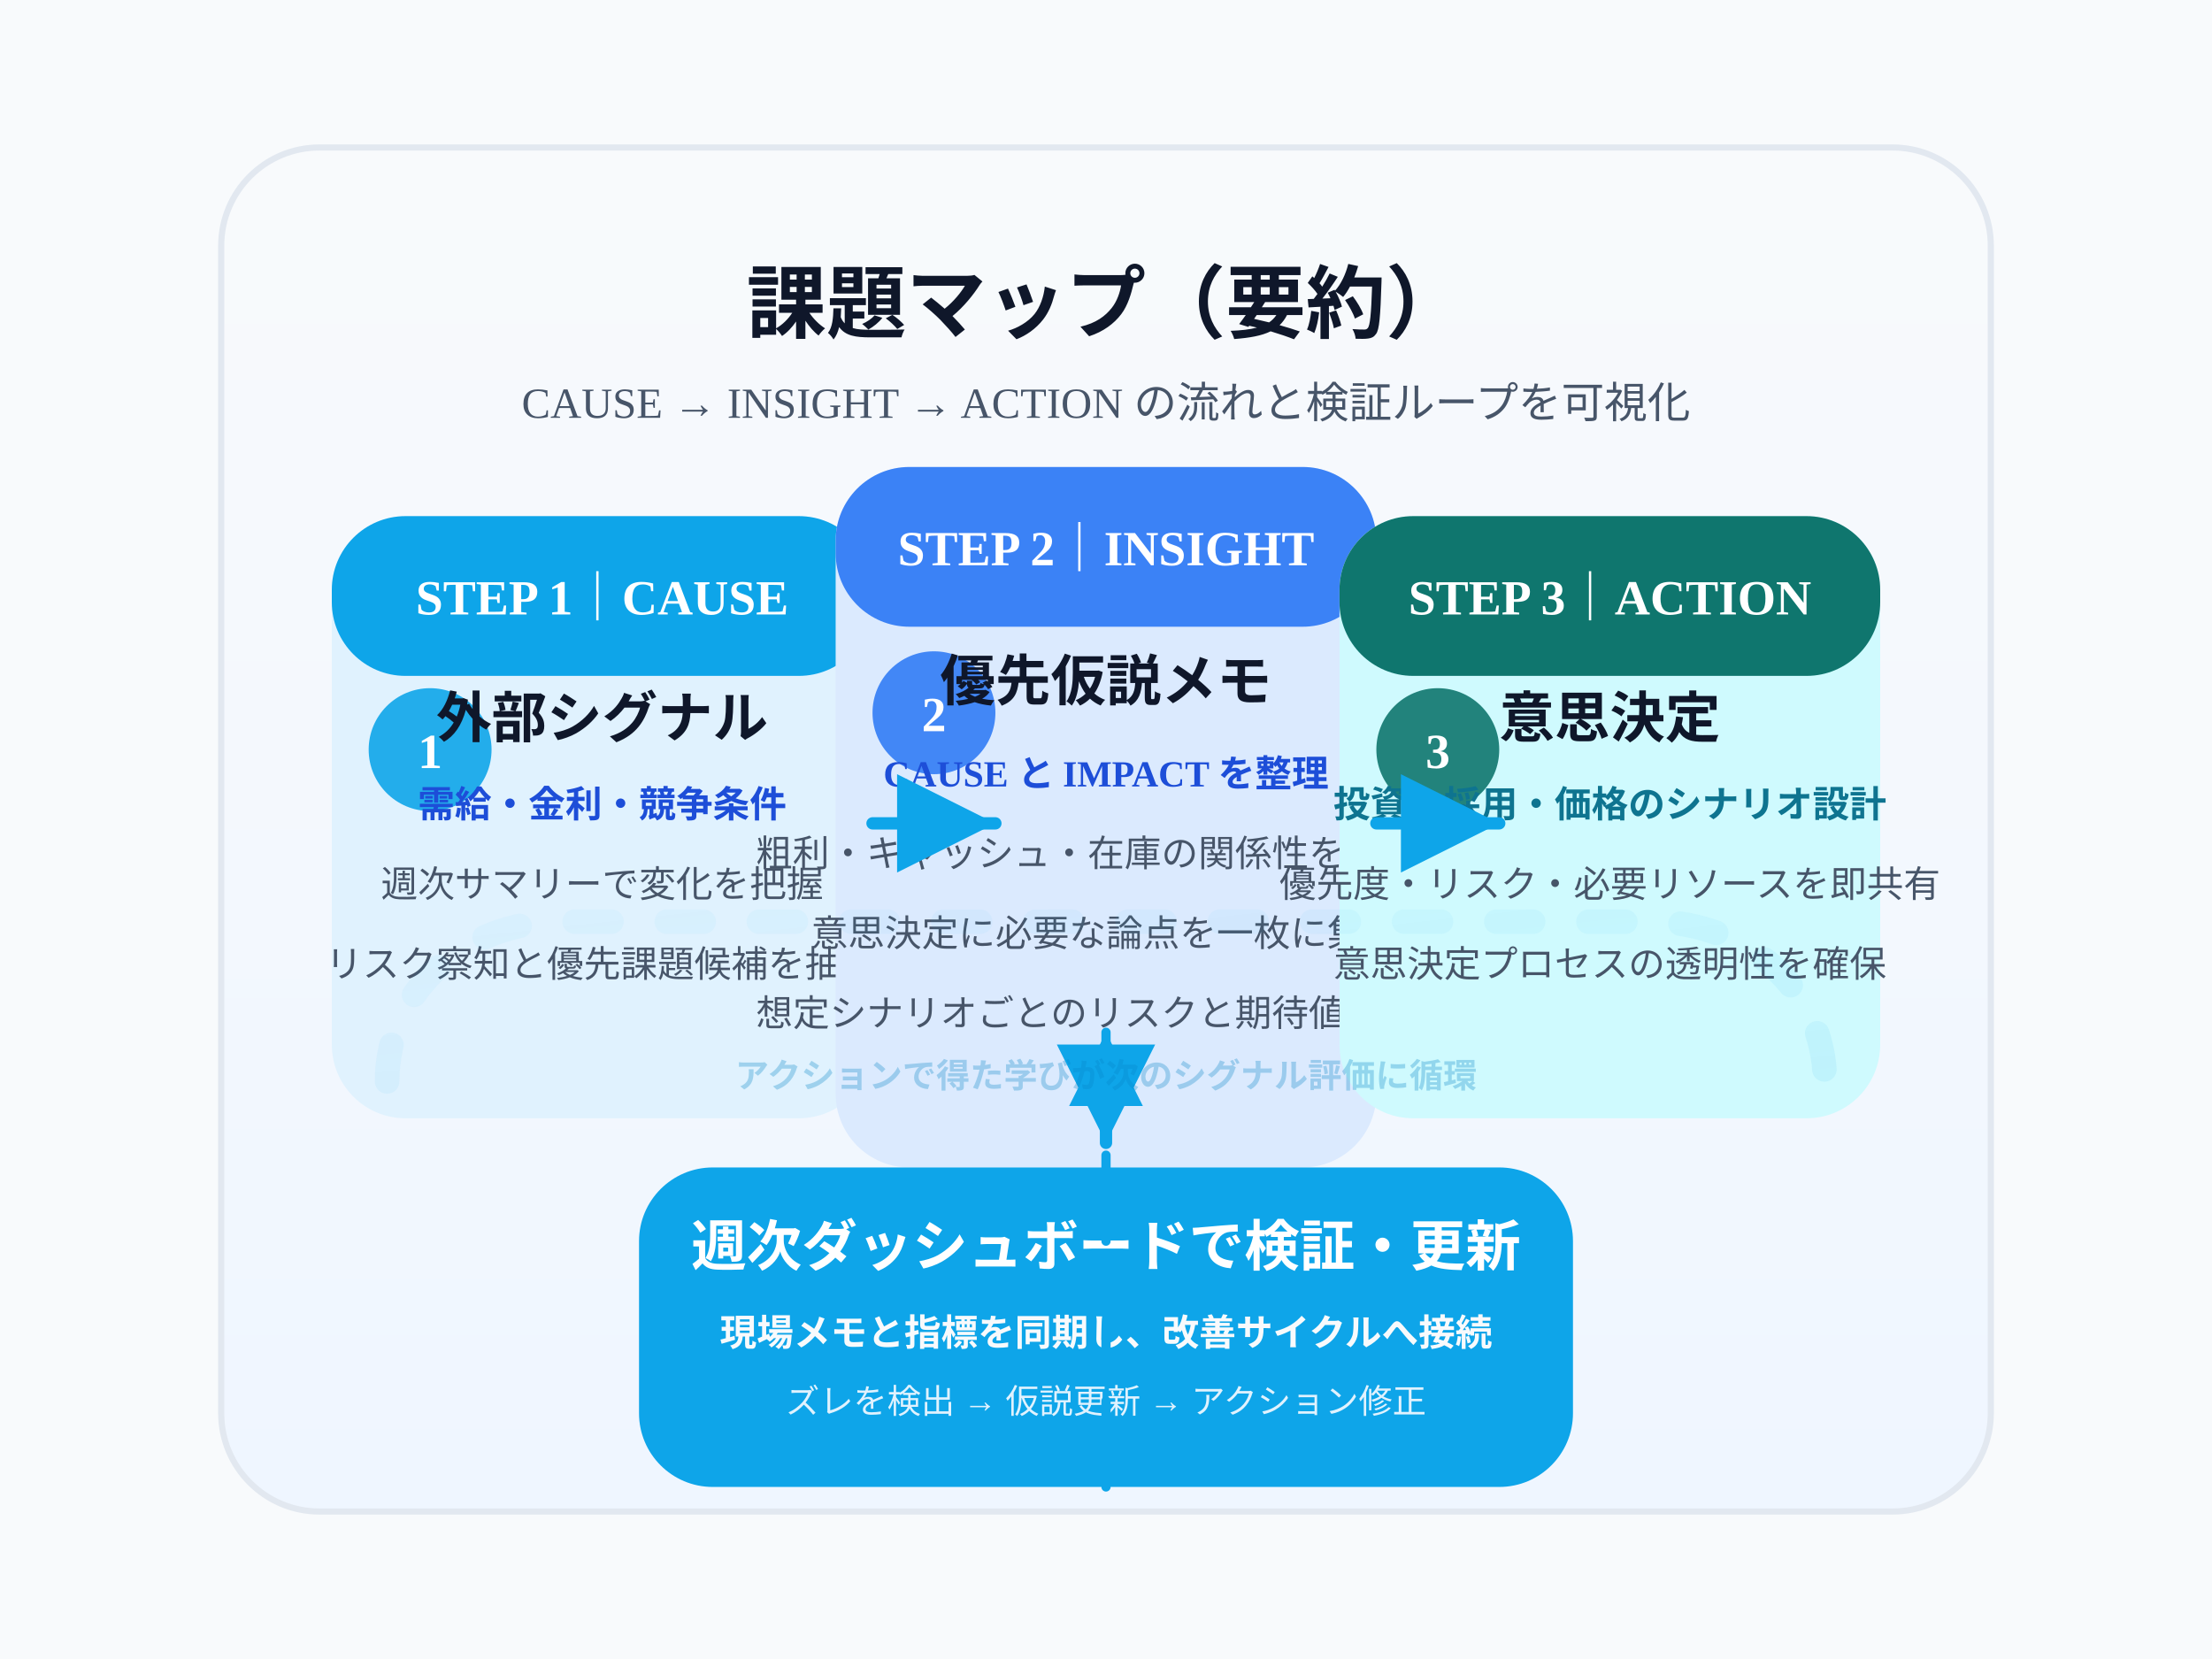
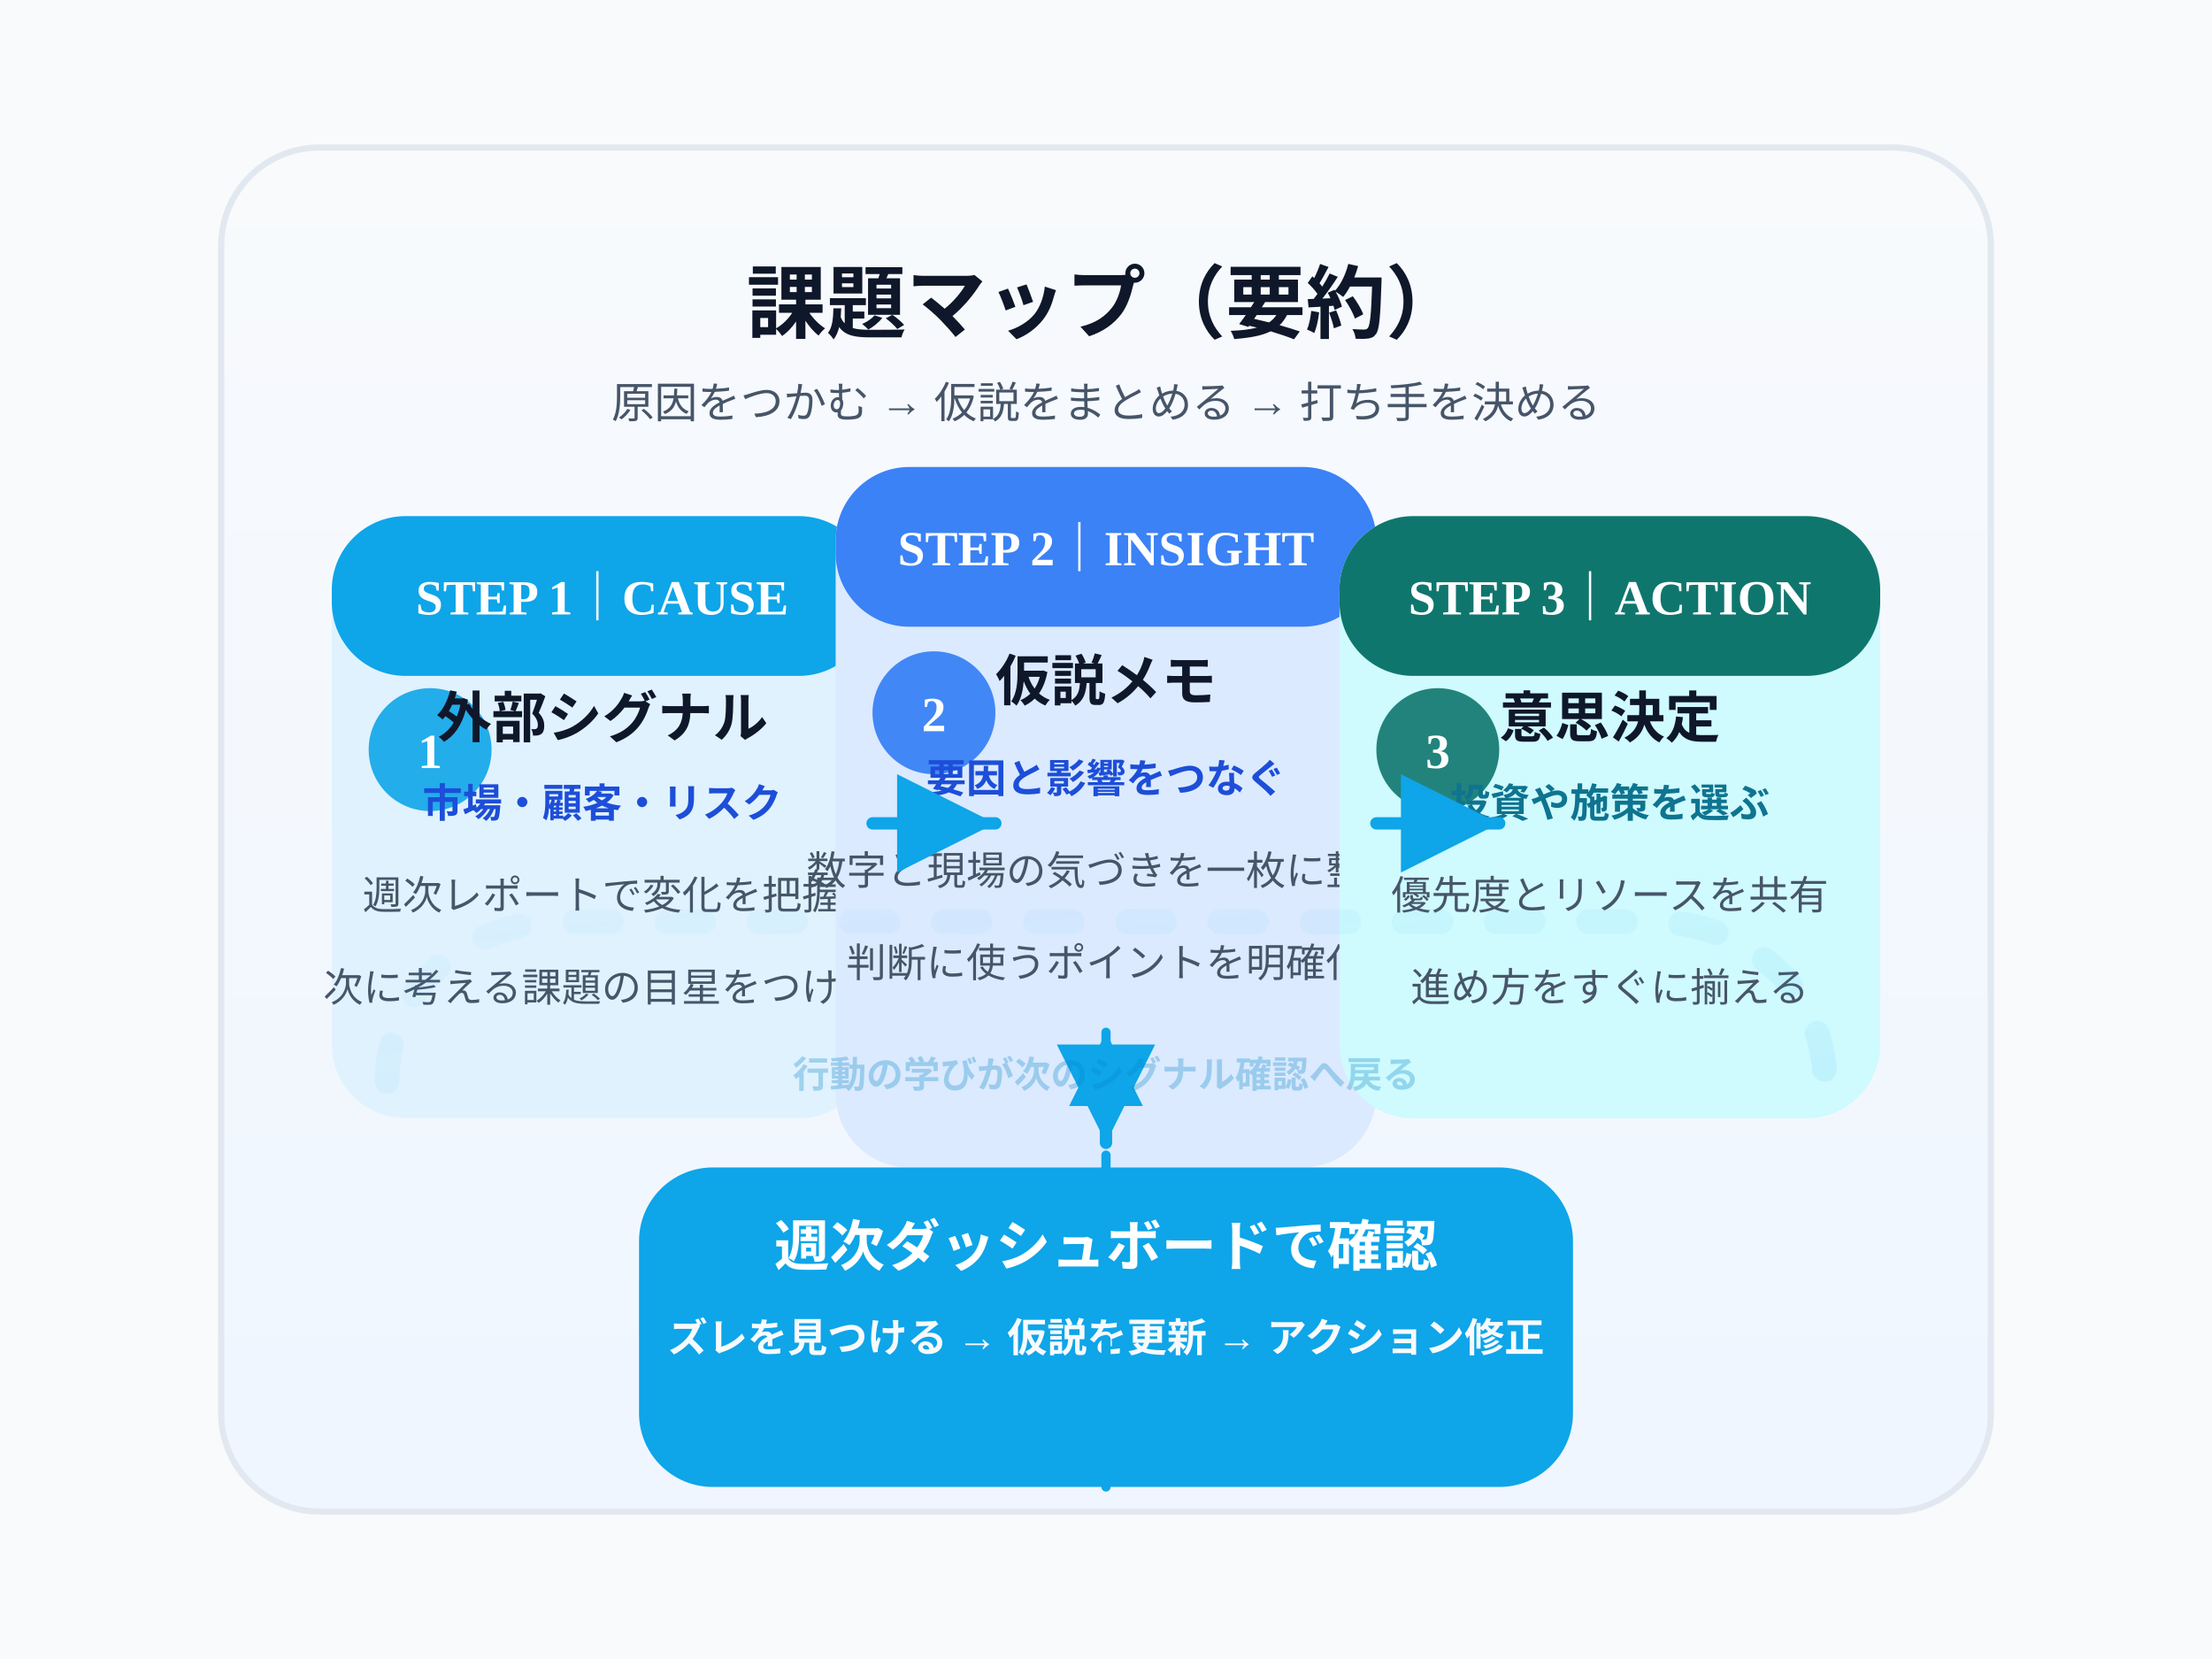
<svg xmlns="http://www.w3.org/2000/svg" width="720" height="540" viewBox="0 0 720 540" fill="none">
  <defs>
    <linearGradient id="card" x1="0" y1="0" x2="0" y2="1">
      <stop offset="0%" stop-color="#F8FAFC" />
      <stop offset="100%" stop-color="#EFF6FF" />
    </linearGradient>
    <linearGradient id="loop" x1="0" y1="0" x2="1" y2="1">
      <stop offset="0%" stop-color="#38BDF8" stop-opacity="0.14" />
      <stop offset="100%" stop-color="#0EA5E9" stop-opacity="0.28" />
    </linearGradient>
    <marker id="arrow" viewBox="0 0 12 12" refX="10" refY="6" markerWidth="12" markerHeight="12" orient="auto">
      <path d="M2 2L10 6L2 10V2Z" fill="#0EA5E9" />
    </marker>
  </defs>
  <rect width="720" height="540" fill="#F8FAFC" />
  <rect x="72" y="48" width="576" height="444" rx="32" fill="url(#card)" stroke="#E2E8F0" stroke-width="2" />
  <text x="360" y="108" text-anchor="middle" fill="#0F172A" font-size="26" font-weight="700">課題マップ（要約）</text>
-   <text x="360" y="136" text-anchor="middle" fill="#475569" font-size="14">CAUSE → INSIGHT → ACTION の流れと検証ループを可視化</text>
+   <text x="360" y="136" text-anchor="middle" fill="#475569" font-size="14">原因をつかむ → 仮説をまとめる → 打ち手を決める</text>
  <g>
    <rect x="108" y="168" width="176" height="196" rx="24" fill="#E0F2FE" />
    <rect x="108" y="168" width="176" height="52" rx="24" fill="#0EA5E9" />
    <text x="196" y="200" text-anchor="middle" fill="#FFFFFF" font-size="16" font-weight="700">STEP 1｜CAUSE</text>
    <circle cx="140" cy="244" r="20" fill="#0EA5E9" opacity="0.9" />
    <text x="140" y="250" text-anchor="middle" fill="#FFFFFF" font-size="16" font-weight="700">1</text>
    <text x="196" y="240" text-anchor="middle" fill="#0F172A" font-size="18" font-weight="700">外部シグナル</text>
-     <text x="196" y="266" text-anchor="middle" fill="#1D4ED8" font-size="12" font-weight="600">需給・金利・競争条件</text>
-     <text x="196" y="292" text-anchor="middle" fill="#475569" font-size="12">週次サマリーで変化を把握</text>
-     <text x="196" y="318" text-anchor="middle" fill="#475569" font-size="12">リスク察知と優先課題候補を抽出</text>
+     <text x="196" y="266" text-anchor="middle" fill="#1D4ED8" font-size="13" font-weight="600">市場・顧客・リスク</text>
+     <text x="196" y="296" text-anchor="middle" fill="#475569" font-size="13">週次レポートで変化を把握</text>
+     <text x="196" y="326" text-anchor="middle" fill="#475569" font-size="13">次に考える課題の目星をつける</text>
  </g>
  <g>
    <rect x="272" y="152" width="176" height="228" rx="24" fill="#DBEAFE" />
    <rect x="272" y="152" width="176" height="52" rx="24" fill="#3B82F6" />
    <text x="360" y="184" text-anchor="middle" fill="#FFFFFF" font-size="16" font-weight="700">STEP 2｜INSIGHT</text>
    <circle cx="304" cy="232" r="20" fill="#3B82F6" opacity="0.95" />
    <text x="304" y="238" text-anchor="middle" fill="#FFFFFF" font-size="16" font-weight="700">2</text>
-     <text x="360" y="228" text-anchor="middle" fill="#0F172A" font-size="18" font-weight="700">優先仮説メモ</text>
-     <text x="360" y="256" text-anchor="middle" fill="#1D4ED8" font-size="12" font-weight="600">CAUSE と IMPACT を整理</text>
-     <text x="360" y="282" text-anchor="middle" fill="#475569" font-size="12">粗利・キャッシュ・在庫の関係性を可視化</text>
-     <text x="360" y="308" text-anchor="middle" fill="#475569" font-size="12">意思決定に必要な論点を一枚に集約</text>
-     <text x="360" y="334" text-anchor="middle" fill="#475569" font-size="12">想定シナリオごとのリスクと期待値を整理</text>
+     <text x="360" y="228" text-anchor="middle" fill="#0F172A" font-size="18" font-weight="700">仮説メモ</text>
+     <text x="360" y="258" text-anchor="middle" fill="#1D4ED8" font-size="13" font-weight="600">要因と影響をつなぐ</text>
+     <text x="360" y="288" text-anchor="middle" fill="#475569" font-size="13">数字と現場の気づきを一枚に整理</text>
+     <text x="360" y="318" text-anchor="middle" fill="#475569" font-size="13">判断に使うポイントを明確化</text>
  </g>
  <g>
    <rect x="436" y="168" width="176" height="196" rx="24" fill="#CFFAFE" />
    <rect x="436" y="168" width="176" height="52" rx="24" fill="#0F766E" />
    <text x="524" y="200" text-anchor="middle" fill="#FFFFFF" font-size="16" font-weight="700">STEP 3｜ACTION</text>
    <circle cx="468" cy="244" r="20" fill="#0F766E" opacity="0.9" />
    <text x="468" y="250" text-anchor="middle" fill="#FFFFFF" font-size="16" font-weight="700">3</text>
    <text x="524" y="240" text-anchor="middle" fill="#0F172A" font-size="18" font-weight="700">意思決定</text>
-     <text x="524" y="266" text-anchor="middle" fill="#0E7490" font-size="12" font-weight="600">投資・採用・価格のシナリオ設計</text>
-     <text x="524" y="292" text-anchor="middle" fill="#475569" font-size="12">優先度・リスク・必要リソースを即共有</text>
-     <text x="524" y="318" text-anchor="middle" fill="#475569" font-size="12">意思決定プロセスの透明性を確保</text>
+     <text x="524" y="266" text-anchor="middle" fill="#0E7490" font-size="13" font-weight="600">投資や施策を選ぶ</text>
+     <text x="524" y="296" text-anchor="middle" fill="#475569" font-size="13">優先度とリソースを共有</text>
+     <text x="524" y="326" text-anchor="middle" fill="#475569" font-size="13">進め方をすぐに揃える</text>
  </g>
  <path d="M284 268H324" stroke="#0EA5E9" stroke-width="4" stroke-linecap="round" marker-end="url(#arrow)" />
  <path d="M448 268H488" stroke="#0EA5E9" stroke-width="4" stroke-linecap="round" marker-end="url(#arrow)" />
  <g>
    <rect x="208" y="380" width="304" height="104" rx="24" fill="#0EA5E9" />
-     <text x="360" y="412" text-anchor="middle" fill="#FFFFFF" font-size="18" font-weight="700">週次ダッシュボードで検証・更新</text>
-     <text x="360" y="438" text-anchor="middle" fill="#F8FAFC" font-size="12" font-weight="600">現場メモと指標を同期し、改善サイクルへ接続</text>
-     <text x="360" y="460" text-anchor="middle" fill="#E0F2FE" font-size="11">ズレを検出 → 仮説更新 → アクション修正</text>
+     <text x="360" y="412" text-anchor="middle" fill="#FFFFFF" font-size="18" font-weight="700">週次ダッシュボードで確認</text>
+     <text x="360" y="440" text-anchor="middle" fill="#F8FAFC" font-size="13" font-weight="600">ズレを見つける → 仮説を更新 → アクション修正</text>
  </g>
  <path d="M360 348V372" stroke="#0EA5E9" stroke-width="4" stroke-linecap="round" marker-end="url(#arrow)" />
  <path d="M360 484V336" stroke="#0EA5E9" stroke-width="3" stroke-linecap="round" stroke-dasharray="8 12" marker-end="url(#arrow)" />
  <g opacity="0.3">
    <path d="M126 352C126 322 152 300 182 300H538C568 300 594 322 594 352" stroke="url(#loop)" stroke-width="8" stroke-linecap="round" stroke-dasharray="12 18" />
-     <text x="360" y="354" text-anchor="middle" fill="#0284C7" font-size="11" font-weight="600">アクションで得た学びが次のシグナル評価に循環</text>
+     <text x="360" y="354" text-anchor="middle" fill="#0284C7" font-size="12" font-weight="600">行動の学びが次のシグナル確認へ戻る</text>
  </g>
</svg>
